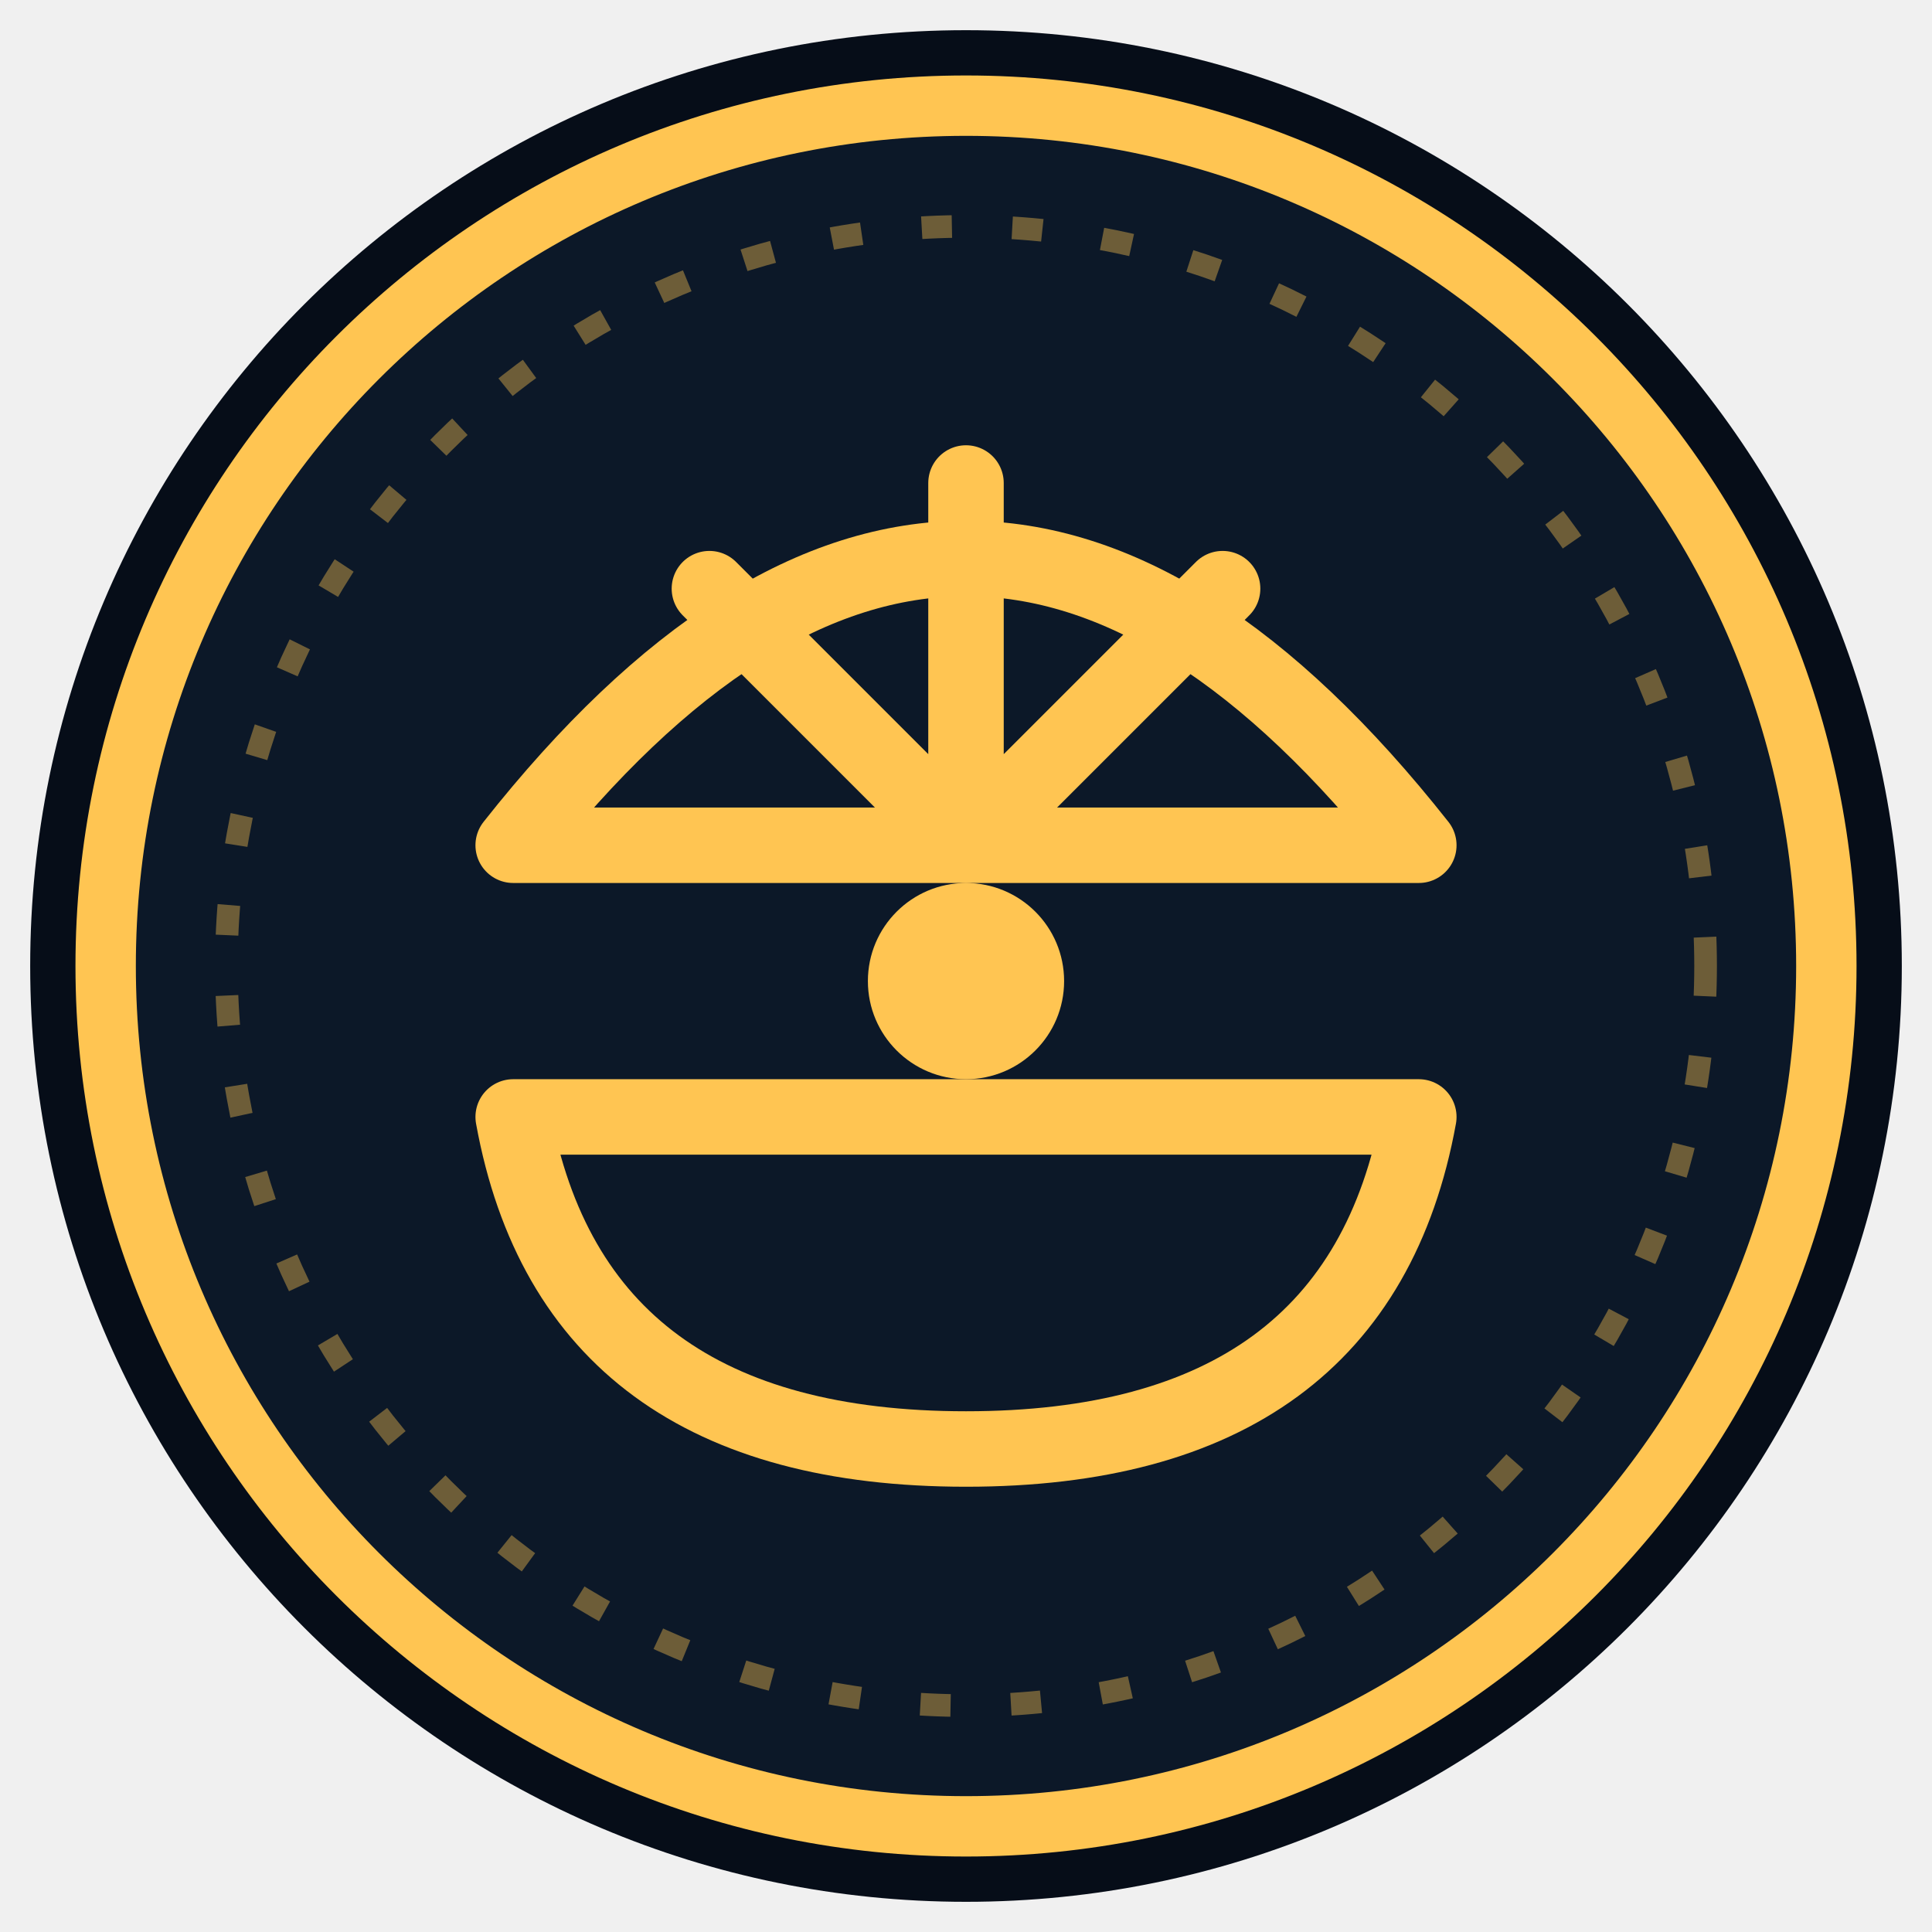
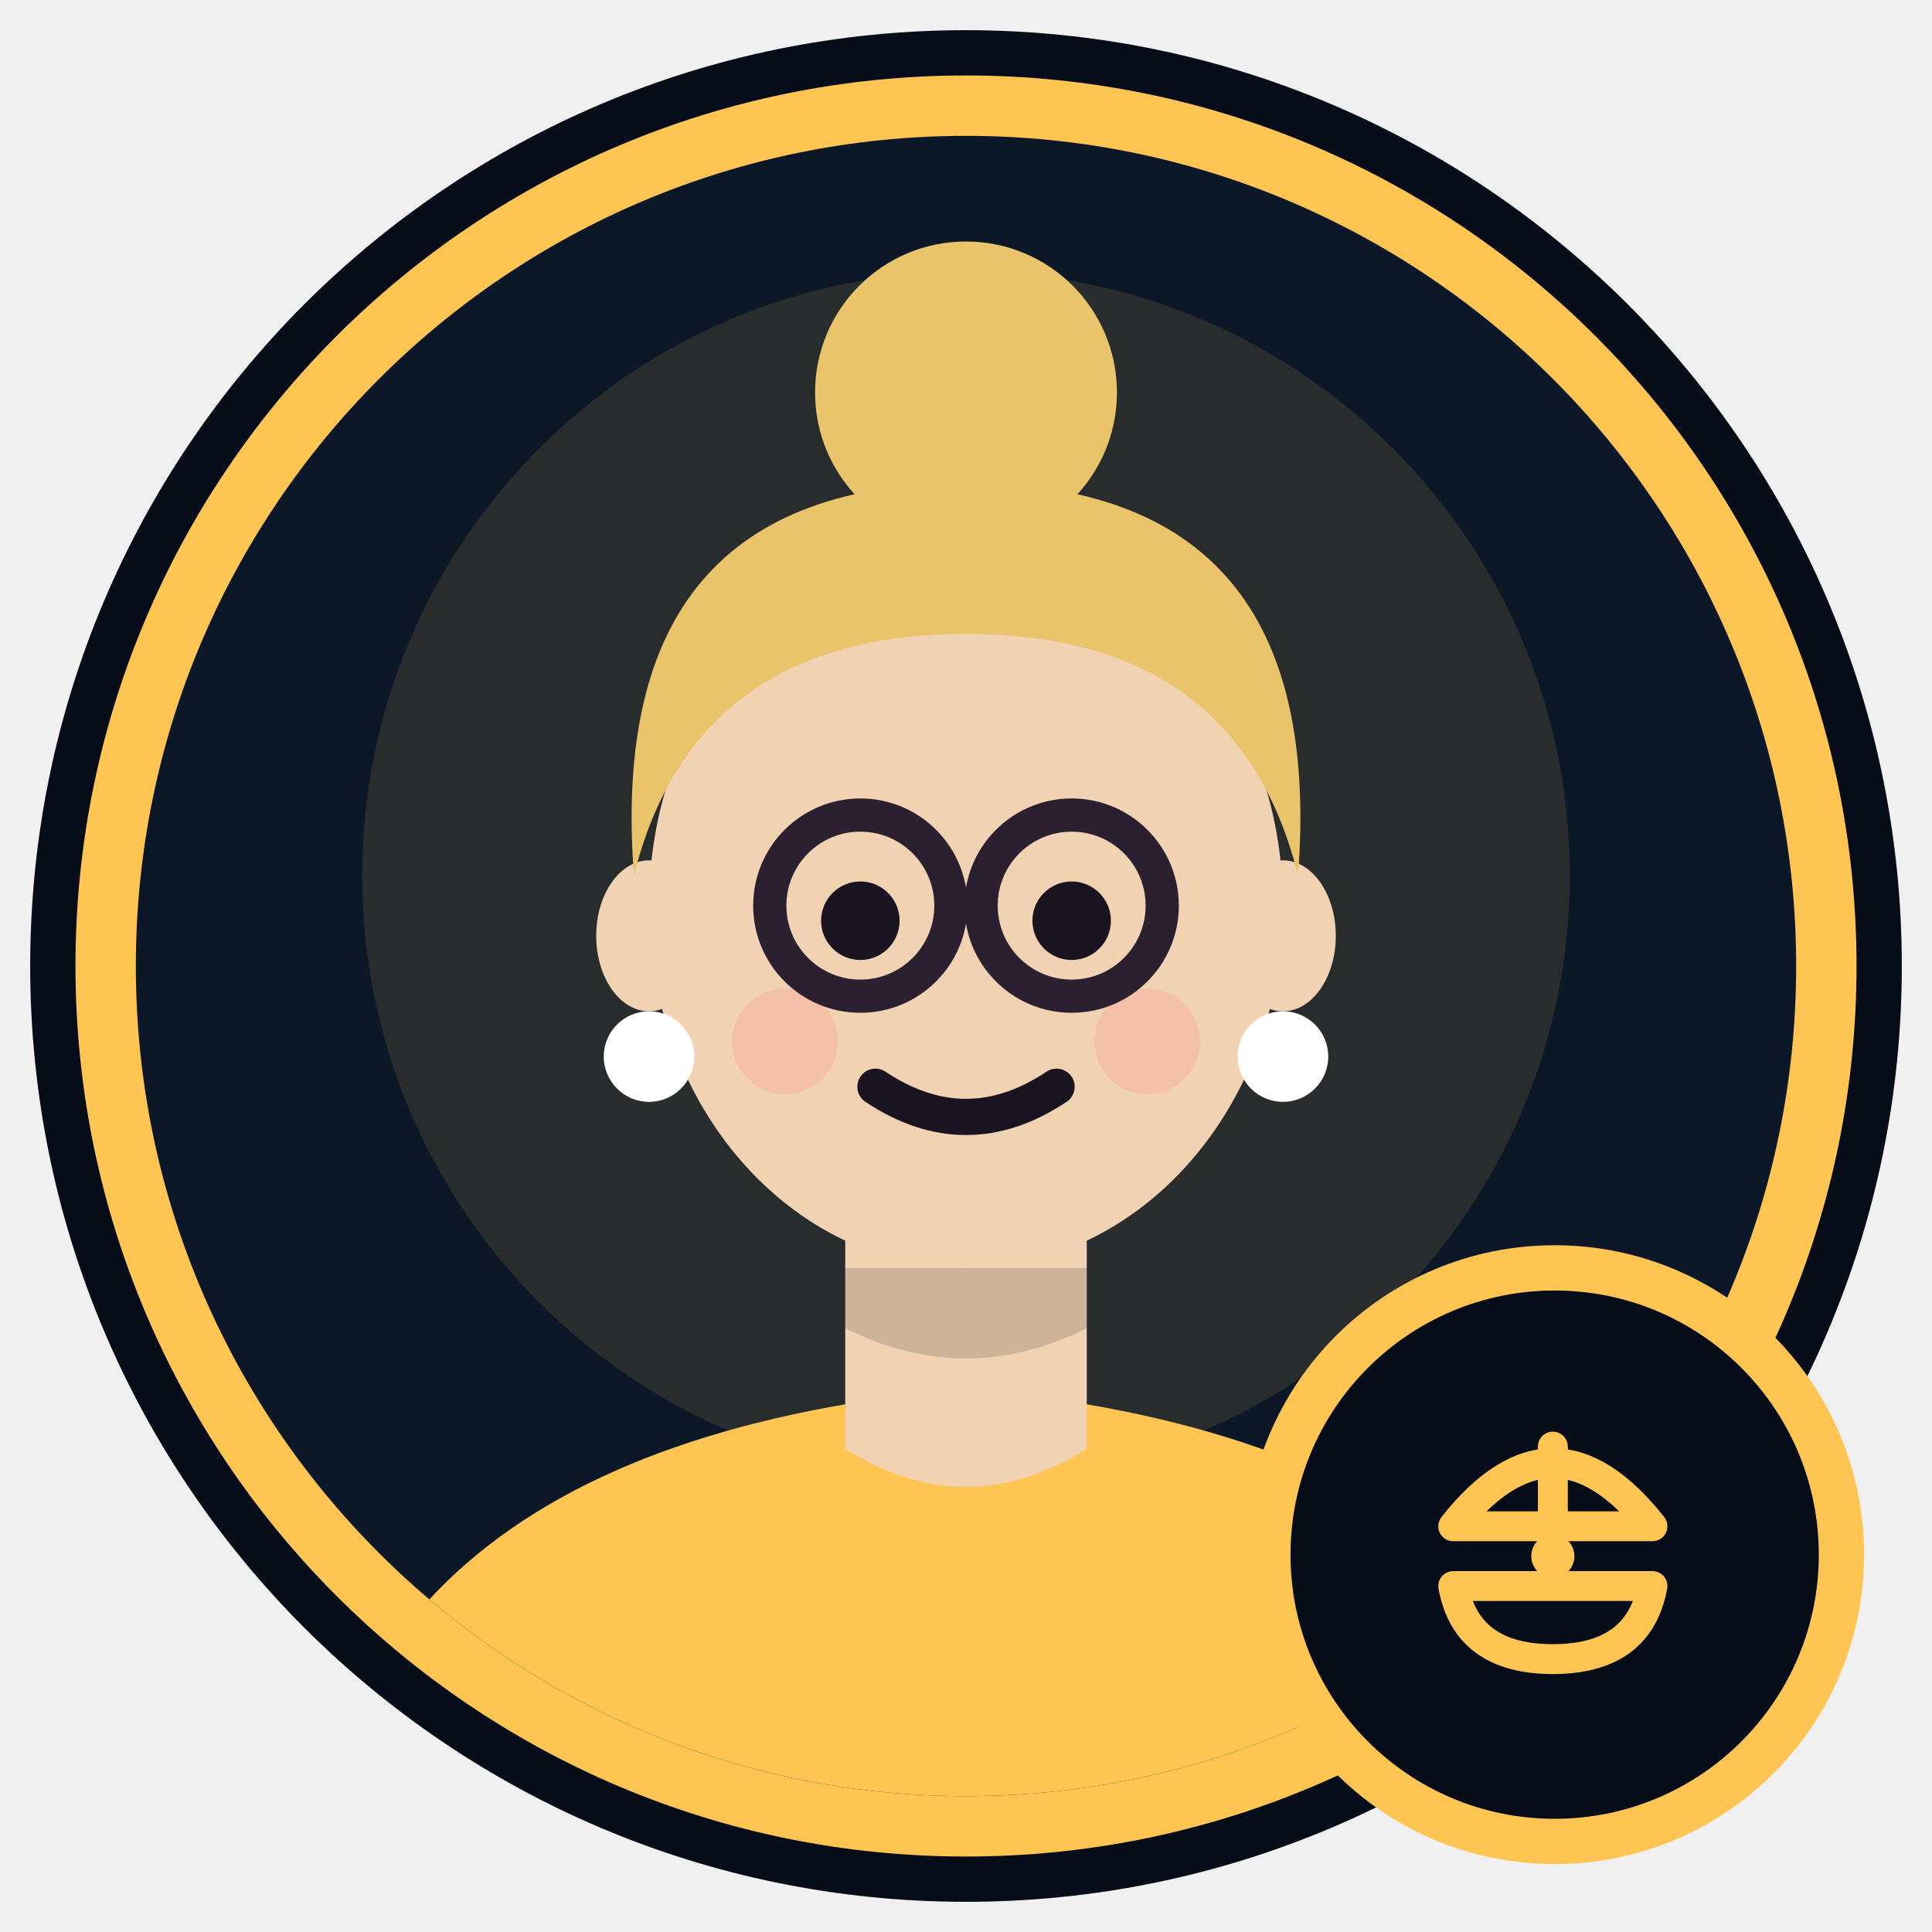
<svg xmlns="http://www.w3.org/2000/svg" viewBox="0 0 128 128" width="512" height="512">
+   <defs>
+     <clipPath id="c-cassa">
+       <circle cx="64" cy="64" r="55" />
+     </clipPath>
+   </defs>
  <circle cx="64" cy="64" r="62" fill="#060d18" />
-   <circle cx="64" cy="64" r="57" fill="#0c1828" stroke="#ffc552" stroke-width="4" />
-   <circle cx="64" cy="64" r="49" fill="none" stroke="#ffc552" stroke-opacity=".4" stroke-width="1.5" stroke-dasharray="2 4" />
-   <g fill="none" stroke="#ffc552" stroke-width="5" stroke-linecap="round" stroke-linejoin="round">
-     <path d="M34 56Q64 18 94 56Z" />
-     <path d="M64 56L47 39M64 56L64 32M64 56L81 39" />
-     <path d="M34 74H94Q90 96 64 96Q38 96 34 74Z" />
-     <circle cx="64" cy="65" r="6.5" fill="#ffc552" stroke="none" />
+   <circle cx="64" cy="64" r="57" fill="#0c1828" />
+   <g clip-path="url(#c-cassa)">
+     <circle cx="64" cy="58" r="40" fill="#ffc552" opacity=".12" />
+     <g fill="#e9c46a">
+       <circle cx="64" cy="26" r="10" />
+     </g>
+     <path d="M20 130Q20 96 64 92Q108 96 108 130Z" fill="#ffc552" />
+     <path d="M56 80H72V96Q64 101 56 96Z" fill="#f1d3b3" />
+     <path d="M56 88Q64 92 72 88V84H56Z" fill="#000" opacity=".15" />
+     <ellipse cx="64" cy="60" rx="21" ry="24" fill="#f1d3b3" />
+     <ellipse cx="43" cy="62" rx="3.5" ry="5" fill="#f1d3b3" />
+     <ellipse cx="85" cy="62" rx="3.5" ry="5" fill="#f1d3b3" />
+     <circle cx="57" cy="61" r="2.6" fill="#1a1420" />
+     <circle cx="71" cy="61" r="2.6" fill="#1a1420" />
+     <path d="M58 72Q64 76 70 72" stroke="#1a1420" stroke-width="2.4" fill="none" stroke-linecap="round" />
+     <circle cx="52" cy="69" r="3.5" fill="#ff7a7a" opacity=".22" />
+     <circle cx="76" cy="69" r="3.5" fill="#ff7a7a" opacity=".22" />
+     <g fill="#e9c46a">
+       <path d="M42 58Q40 32 64 32Q88 32 86 58Q82 42 64 42Q46 42 42 58Z" />
+     </g>
+     <g fill="none" stroke="#2a2030" stroke-width="2.2">
+       <circle cx="57" cy="60" r="6" />
+       <circle cx="71" cy="60" r="6" />
+       <path d="M63 60H65" />
+     </g>
+     <circle cx="43" cy="70" r="3" fill="#fff" />
+     <circle cx="85" cy="70" r="3" fill="#fff" />
+   </g>
+   <circle cx="64" cy="64" r="57" fill="none" stroke="#ffc552" stroke-width="4" />
+   <g transform="translate(83 83)">
+     <circle cx="20" cy="20" r="19" fill="#060d18" stroke="#ffc552" stroke-width="3" />
+     <g transform="translate(5.8 5.8) scale(.22)" fill="none" stroke="#ffc552" stroke-width="9" stroke-linecap="round" stroke-linejoin="round">
+       <path d="M34 56Q64 18 94 56Z" />
+       <path d="M64 56L64 32" />
+       <path d="M34 74H94Q90 96 64 96Q38 96 34 74Z" />
+       <circle cx="64" cy="65" r="6.5" fill="#ffc552" stroke="none" />
+     </g>
  </g>
</svg>
